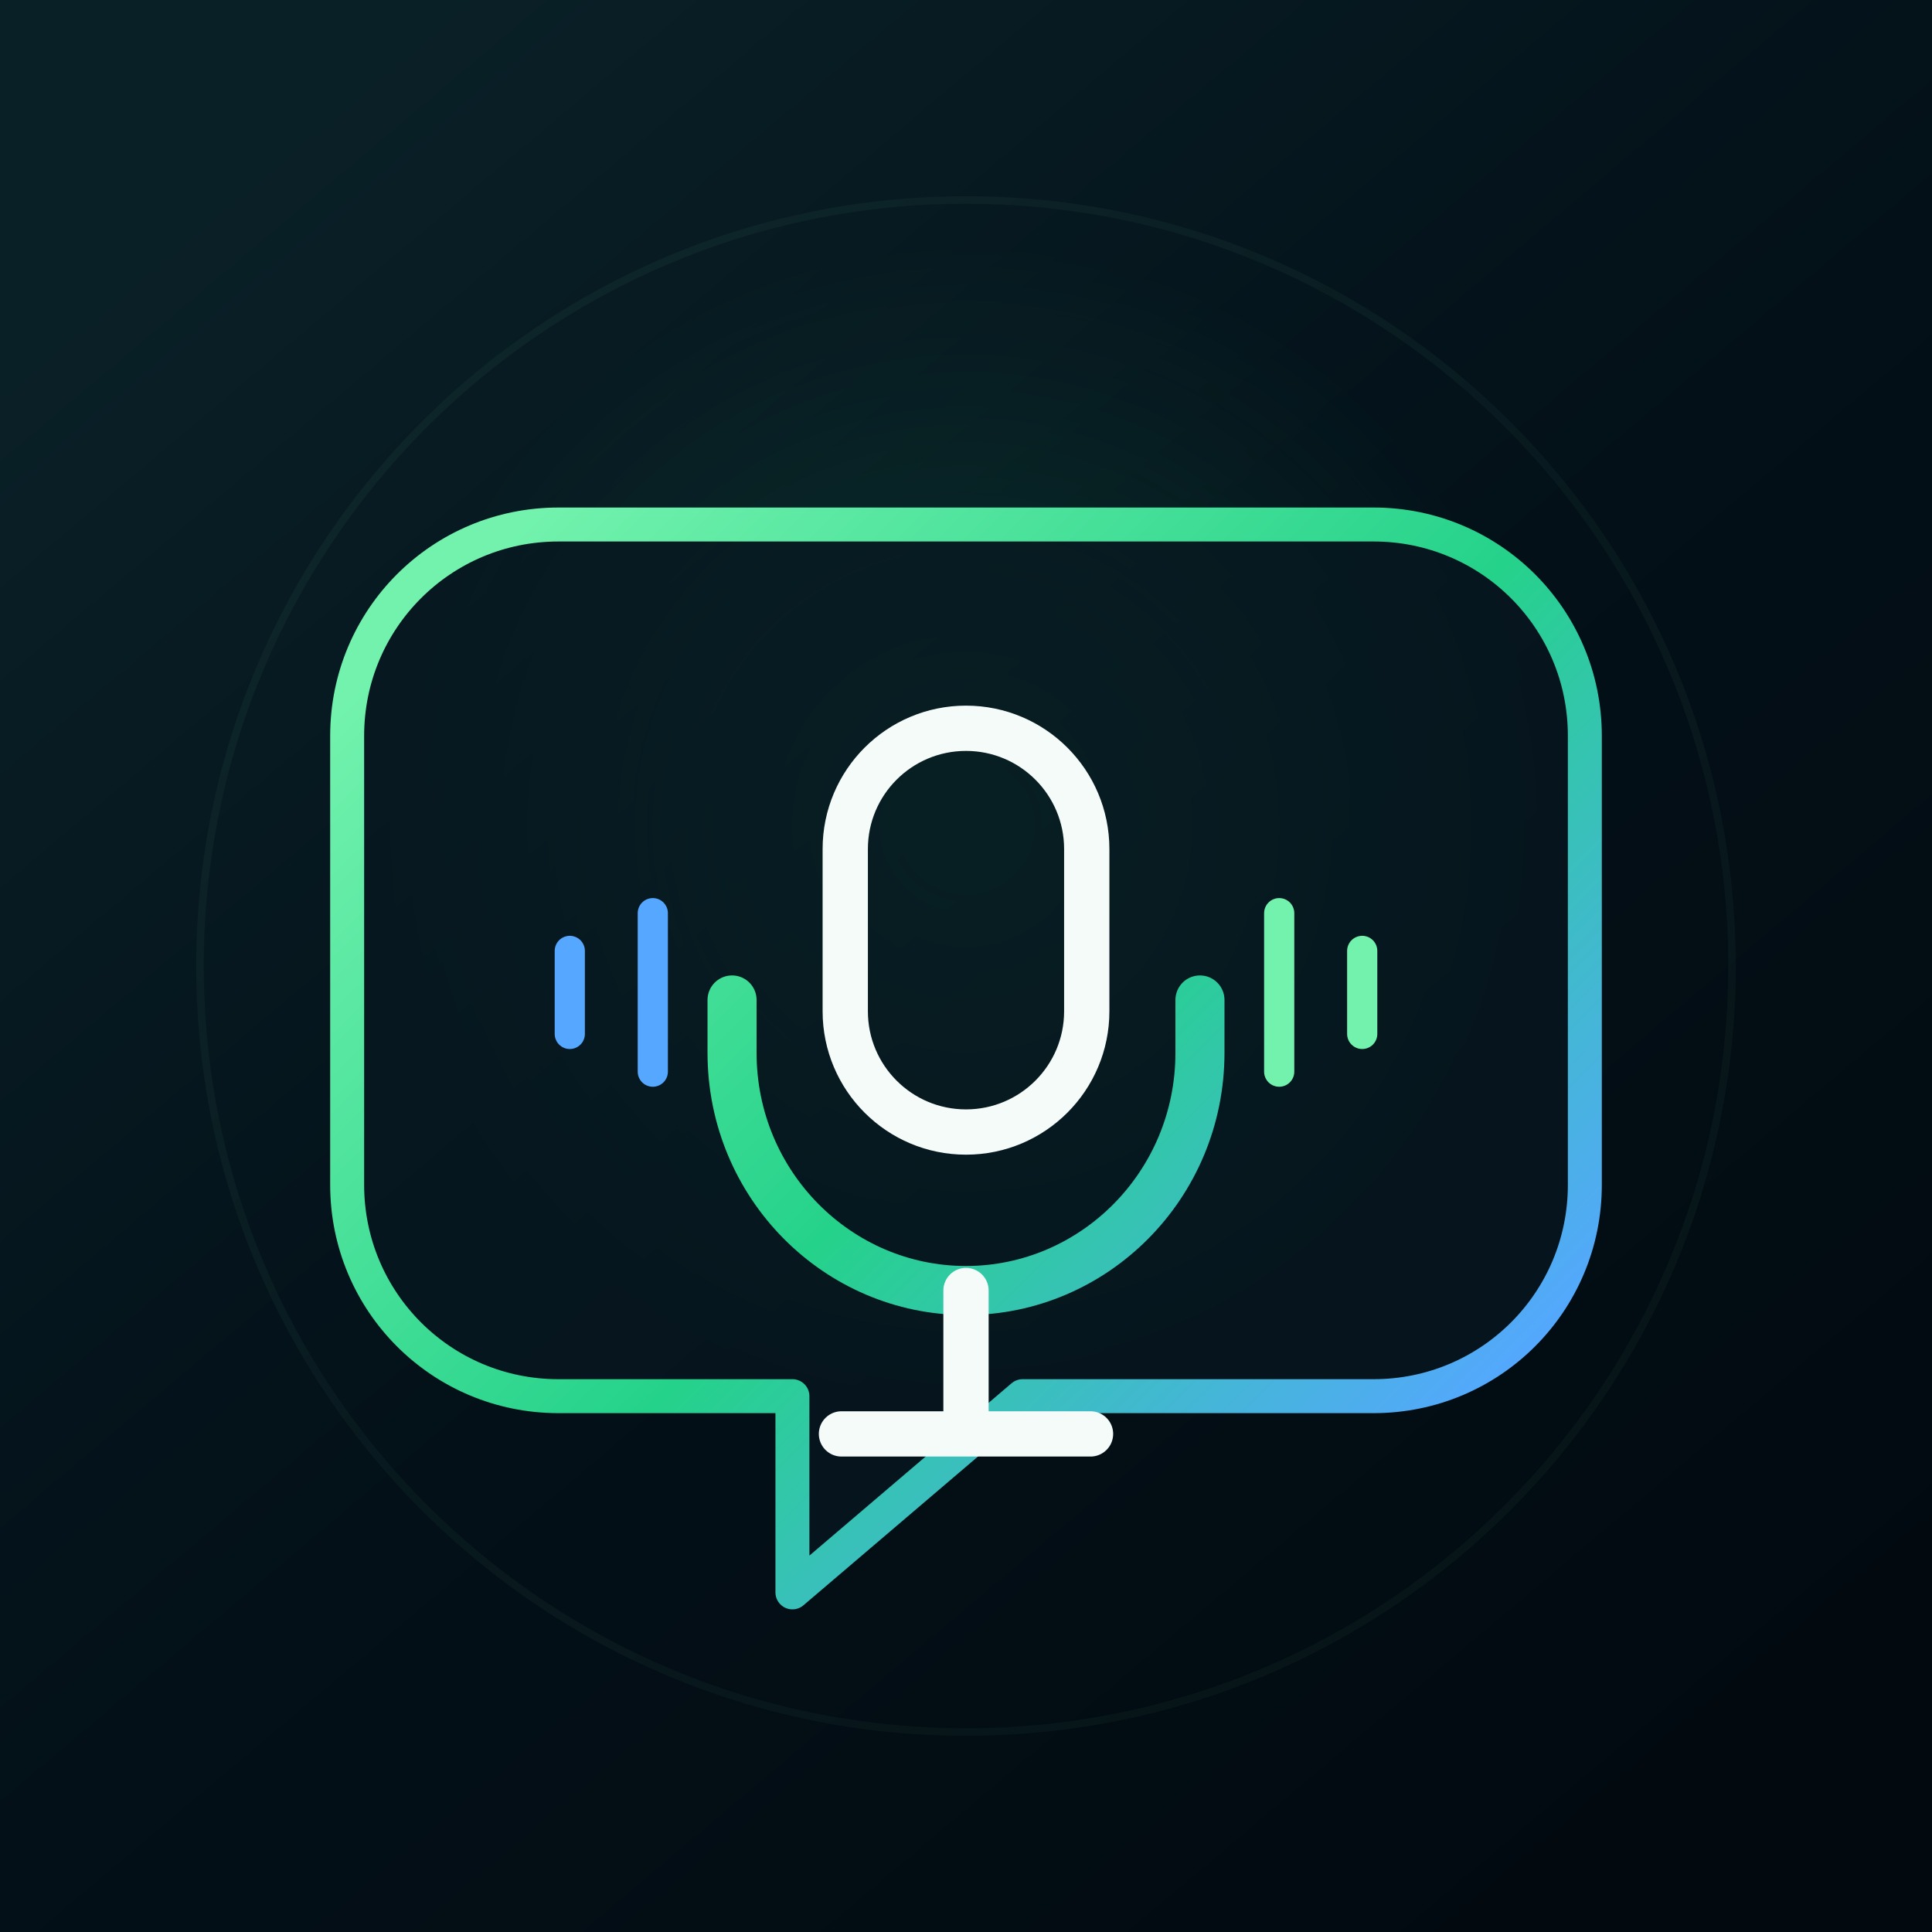
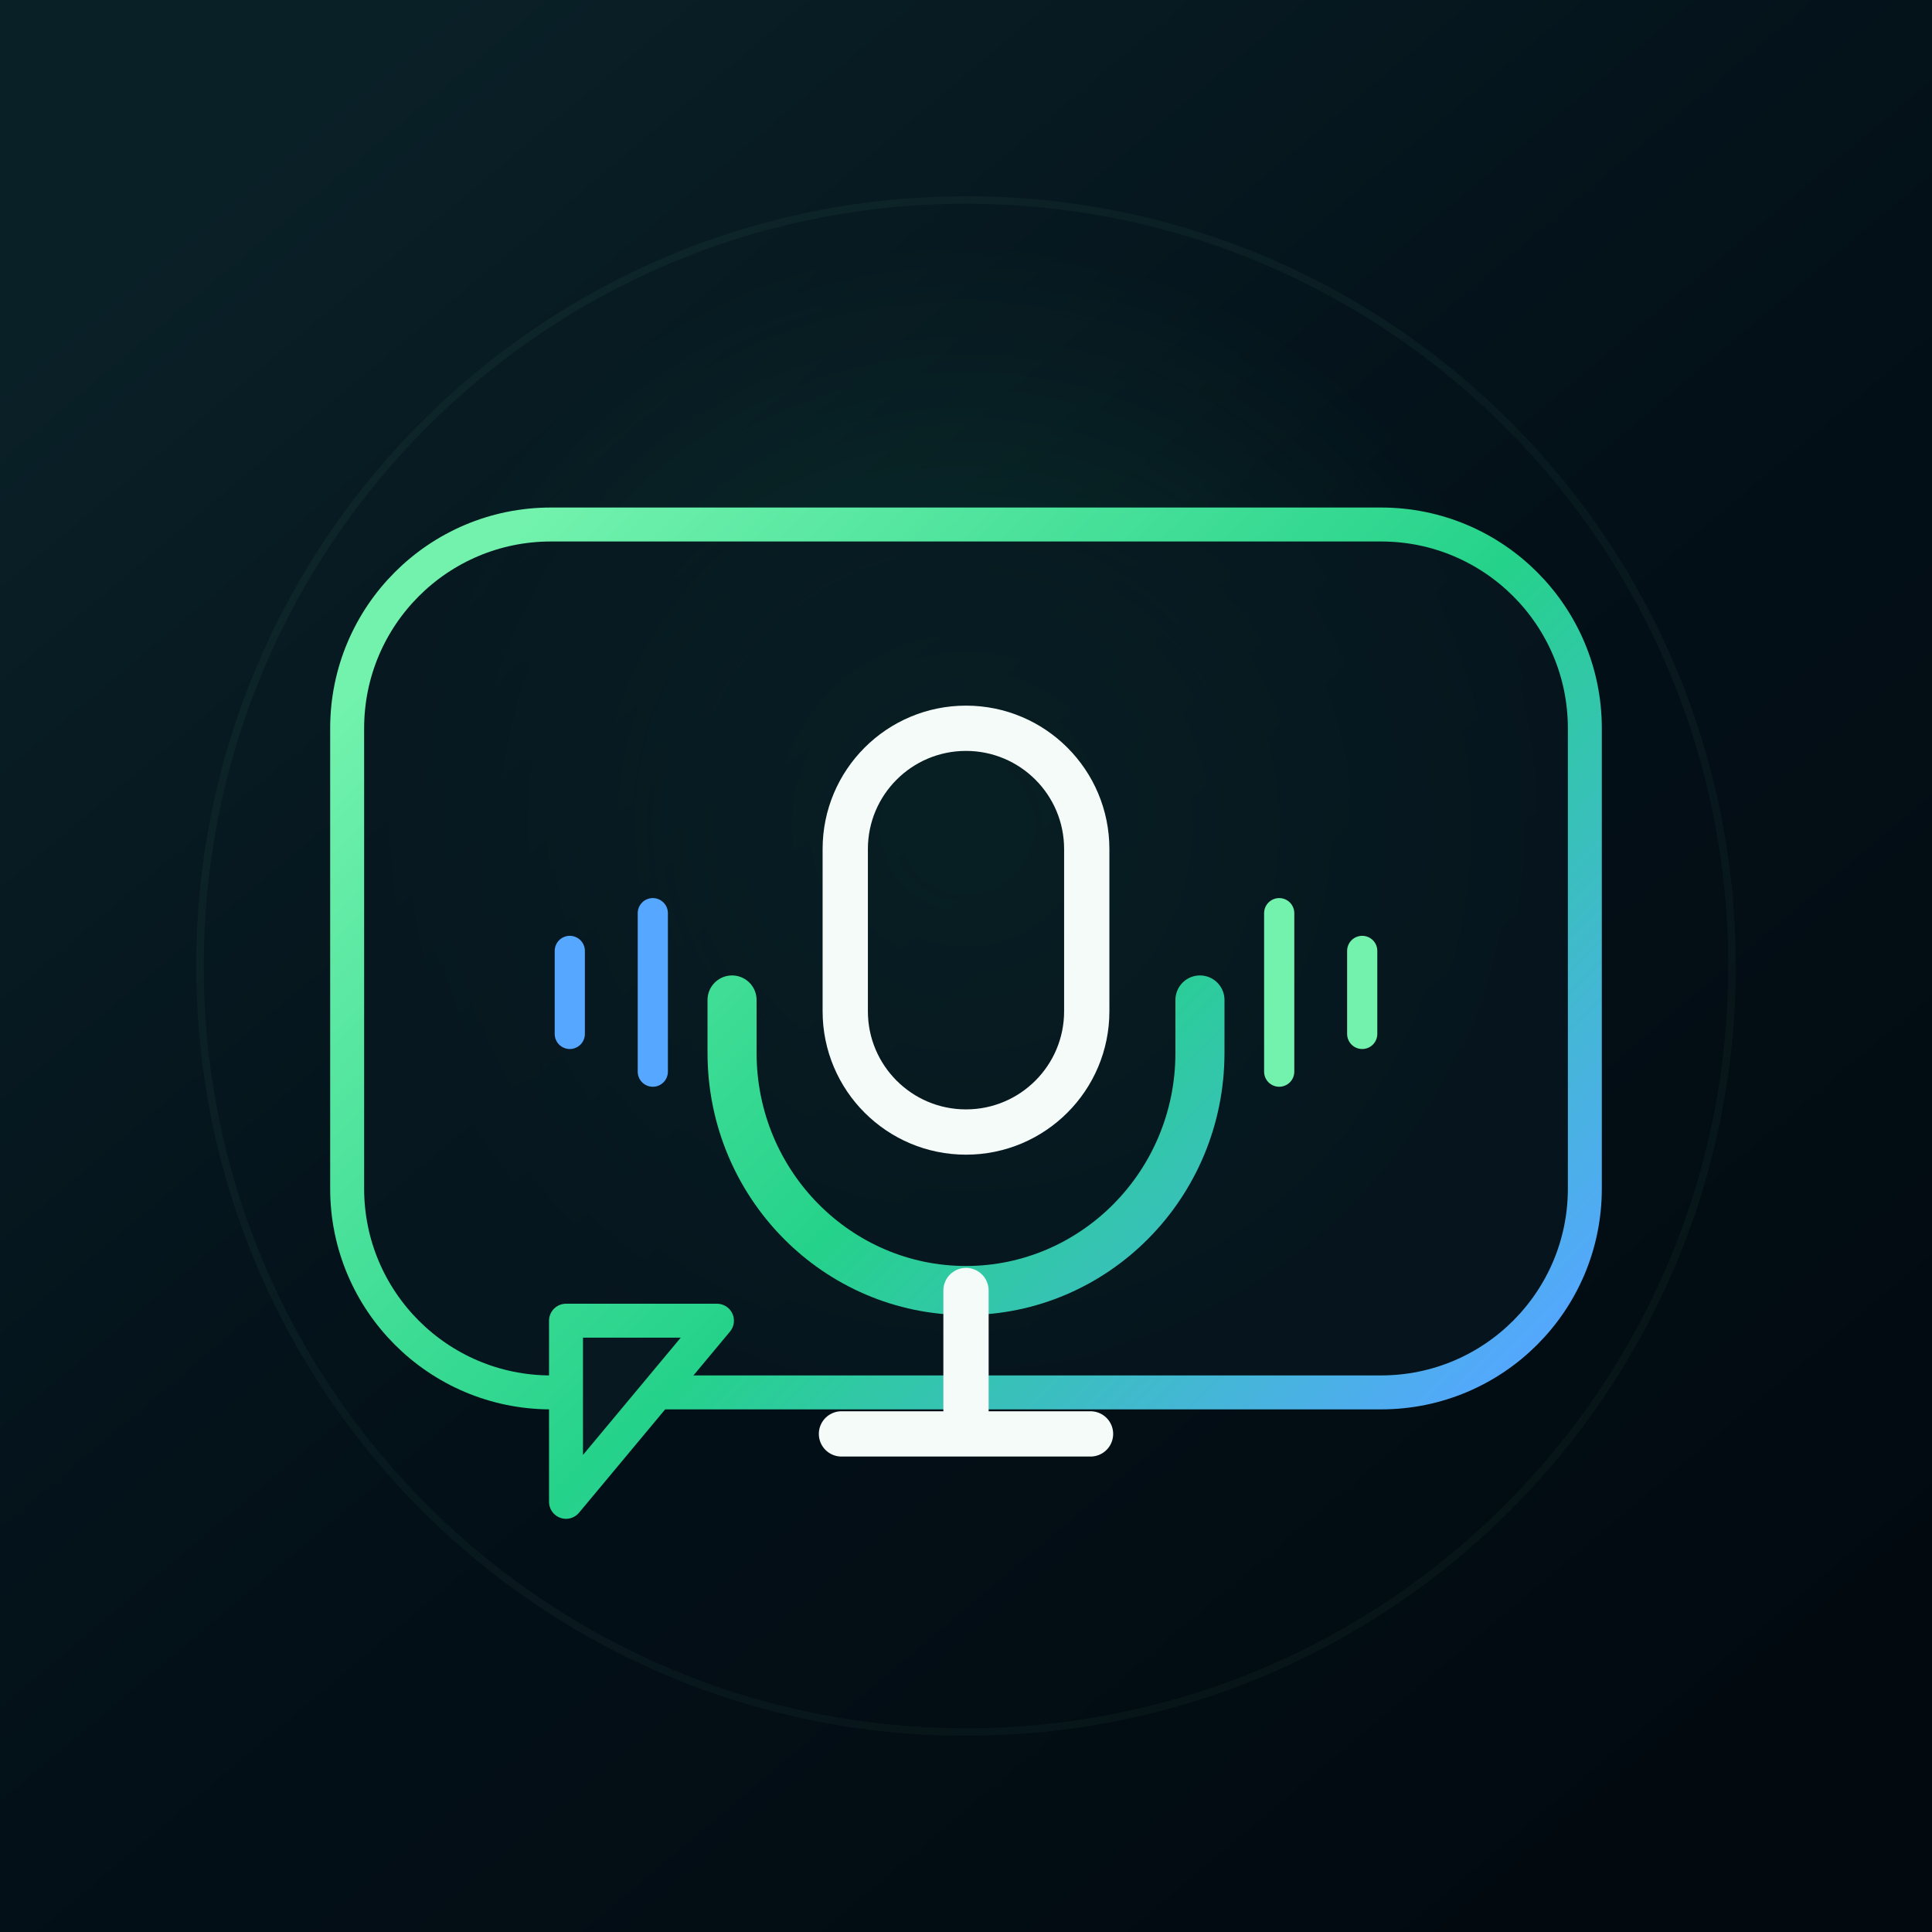
<svg xmlns="http://www.w3.org/2000/svg" viewBox="0 0 512 512" role="img" aria-label="DokoHilf App-Icon">
  <defs>
    <linearGradient id="bg" x1="70" y1="35" x2="445" y2="480" gradientUnits="userSpaceOnUse">
      <stop offset="0" stop-color="#0a2027" />
      <stop offset="0.52" stop-color="#031018" />
      <stop offset="1" stop-color="#020a10" />
    </linearGradient>
    <linearGradient id="accent" x1="138" y1="139" x2="382" y2="385" gradientUnits="userSpaceOnUse">
      <stop stop-color="#72f2ad" />
      <stop offset="0.55" stop-color="#25d28a" />
      <stop offset="1" stop-color="#55a7ff" />
    </linearGradient>
    <radialGradient id="glow" cx="50%" cy="45%" r="45%">
      <stop offset="0" stop-color="#1fd18a" stop-opacity=".16" />
      <stop offset="1" stop-color="#1fd18a" stop-opacity="0" />
    </radialGradient>
  </defs>
  <rect width="512" height="512" fill="url(#bg)" />
  <circle cx="256" cy="236" r="172" fill="url(#glow)" />
-   <path d="M148 139h216c31 0 56 25 56 56v119c0 31-25 56-56 56h-93l-61 52v-52h-62c-31 0-56-25-56-56V195c0-31 25-56 56-56Z" fill="#071820" fill-opacity=".72" stroke="url(#accent)" stroke-width="9" stroke-linejoin="round" />
+   <circle cx="256" cy="256" r="203" fill="none" stroke="#72f2ad" stroke-opacity=".045" stroke-width="2" />
+   <rect x="92" y="139" width="328" height="230" rx="54" fill="#071820" fill-opacity=".72" stroke="url(#accent)" stroke-width="9" />
+   <path d="M150 350h40l-40 48Z" fill="#071820" stroke="url(#accent)" stroke-width="9" stroke-linejoin="round" />
  <g fill="none" stroke-linecap="round" stroke-linejoin="round">
    <rect x="224" y="193" width="64" height="107" rx="32" stroke="#f5fbf8" stroke-width="12" />
    <path d="M194 265v14c0 35 28 63 62 63s62-28 62-63v-14" stroke="url(#accent)" stroke-width="13" />
    <path d="M256 342v38M223 380h66" stroke="#f5fbf8" stroke-width="12" />
    <path d="M173 242v42M151 252v22" stroke="#55a7ff" stroke-width="8" />
    <path d="M339 242v42M361 252v22" stroke="#72f2ad" stroke-width="8" />
  </g>
-   <circle cx="256" cy="256" r="203" fill="none" stroke="#72f2ad" stroke-opacity=".045" stroke-width="2" />
</svg>
